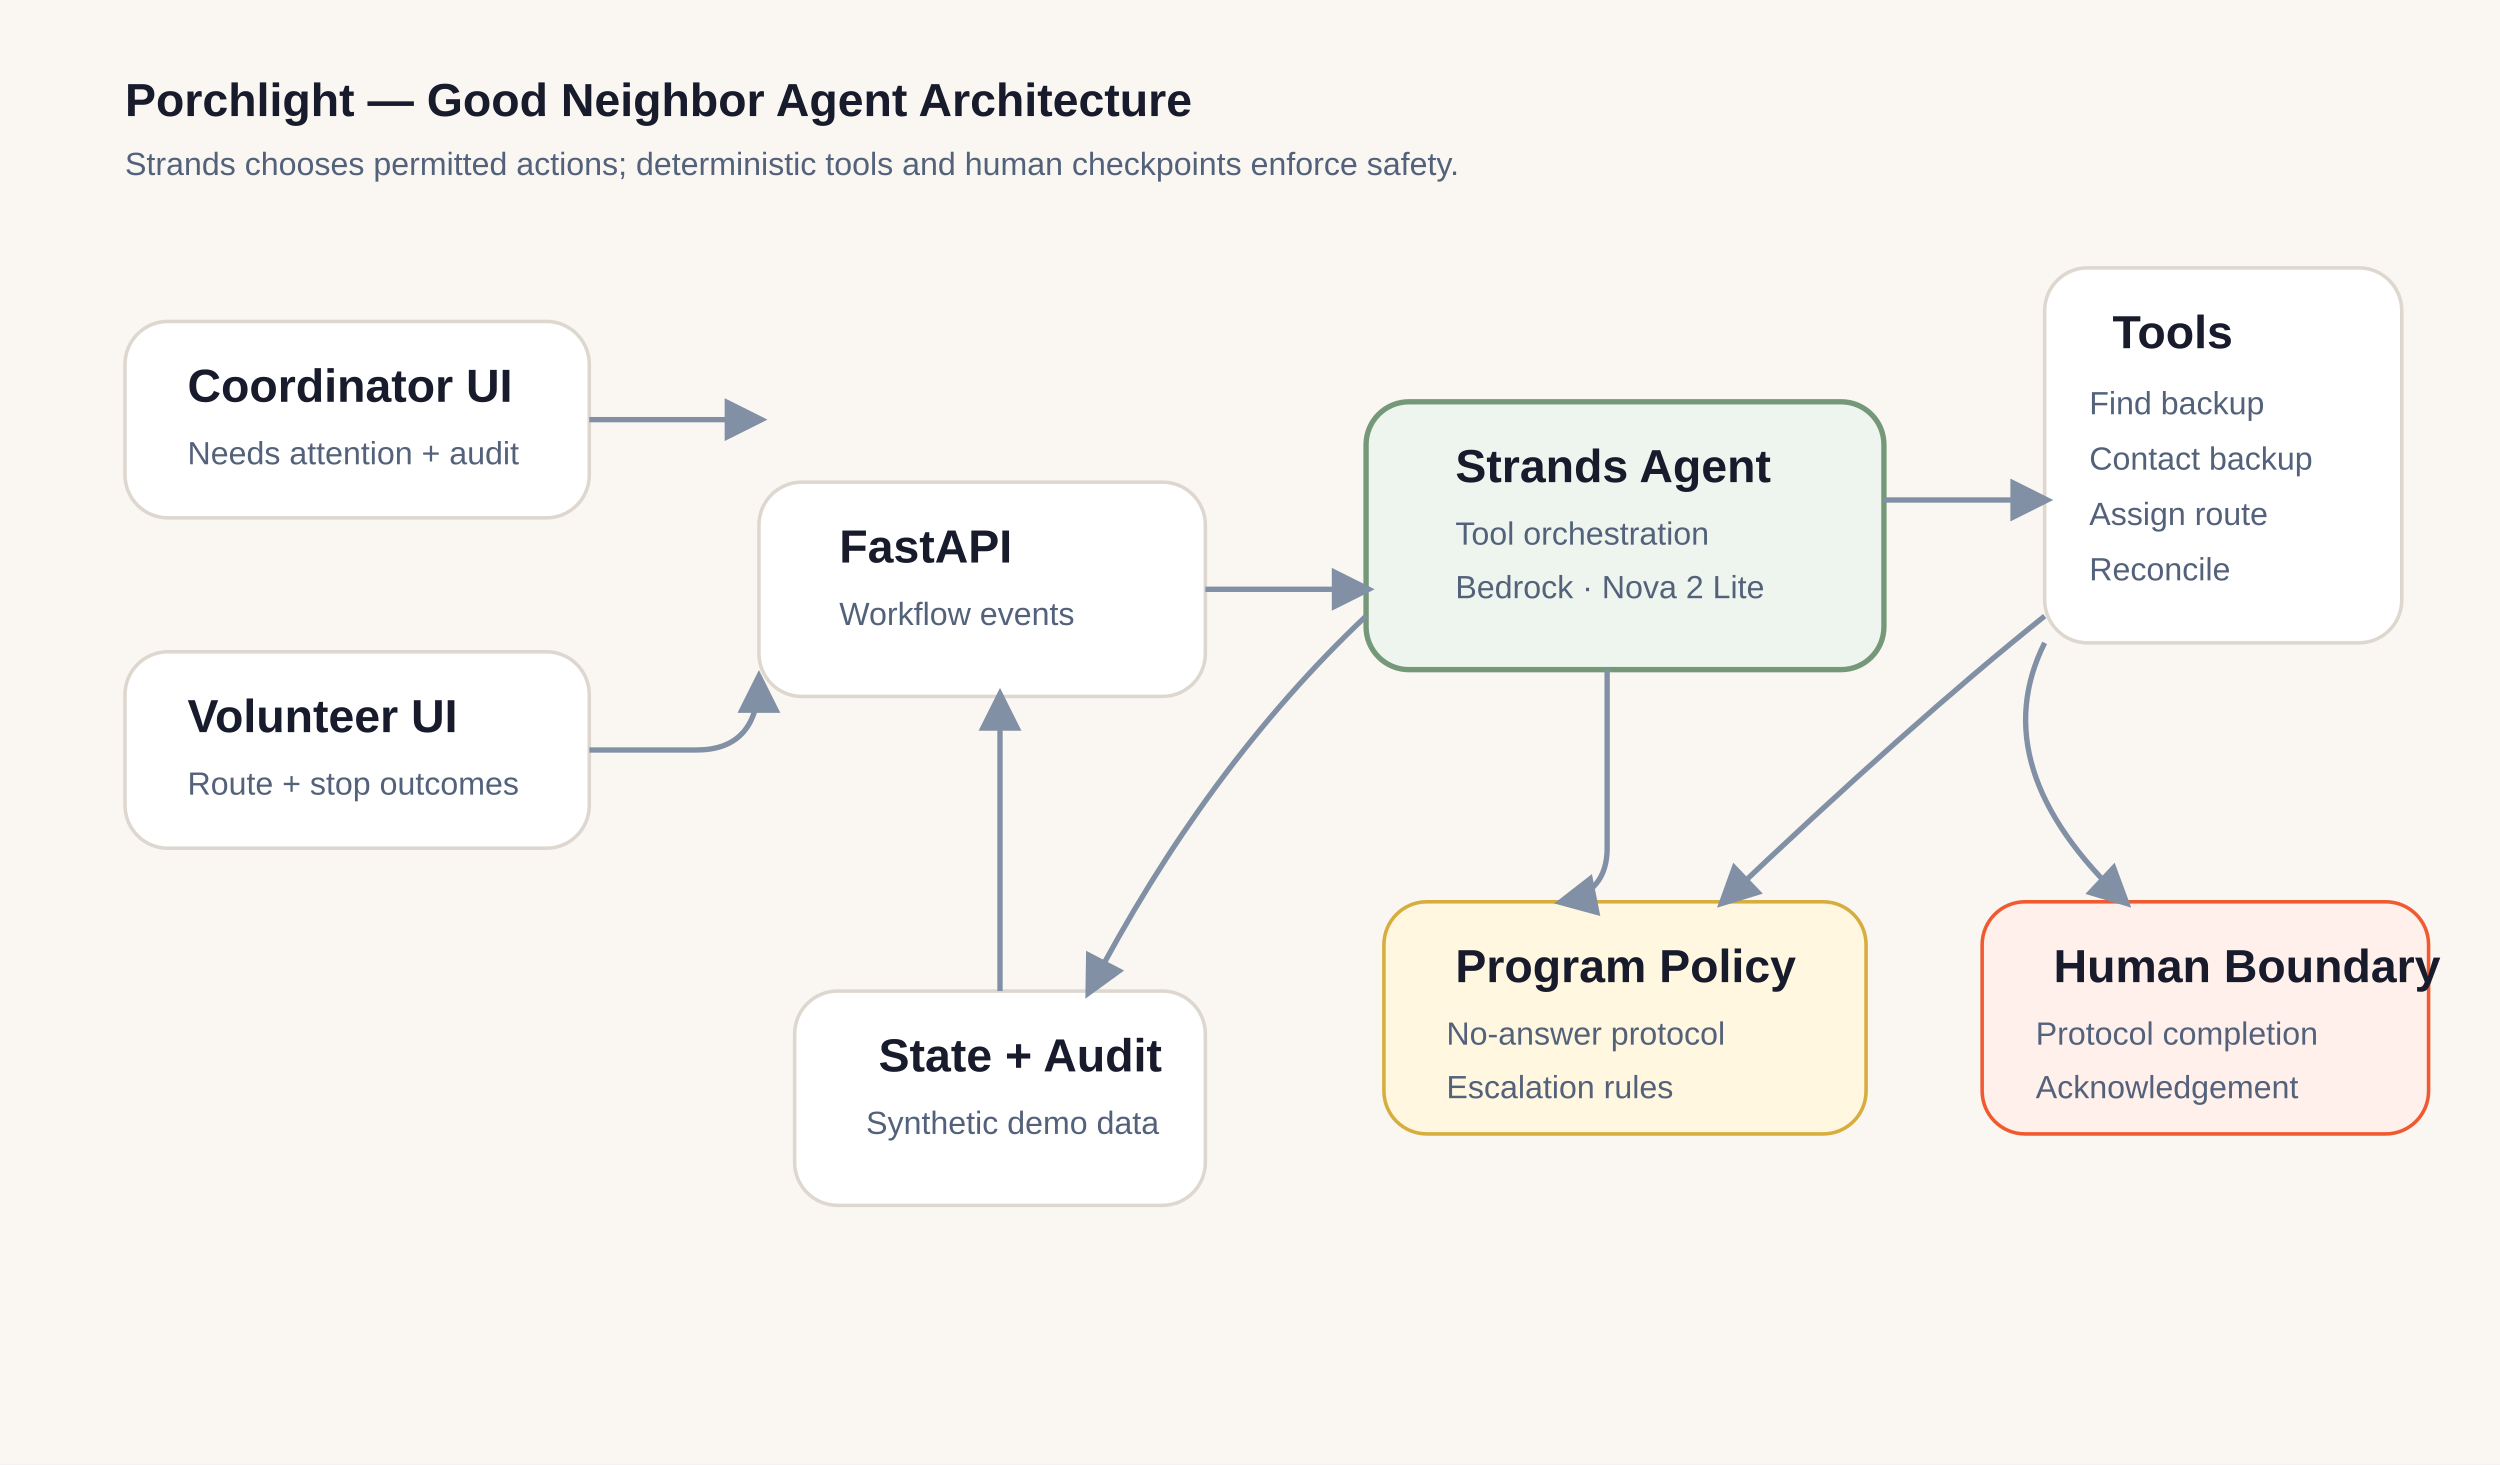
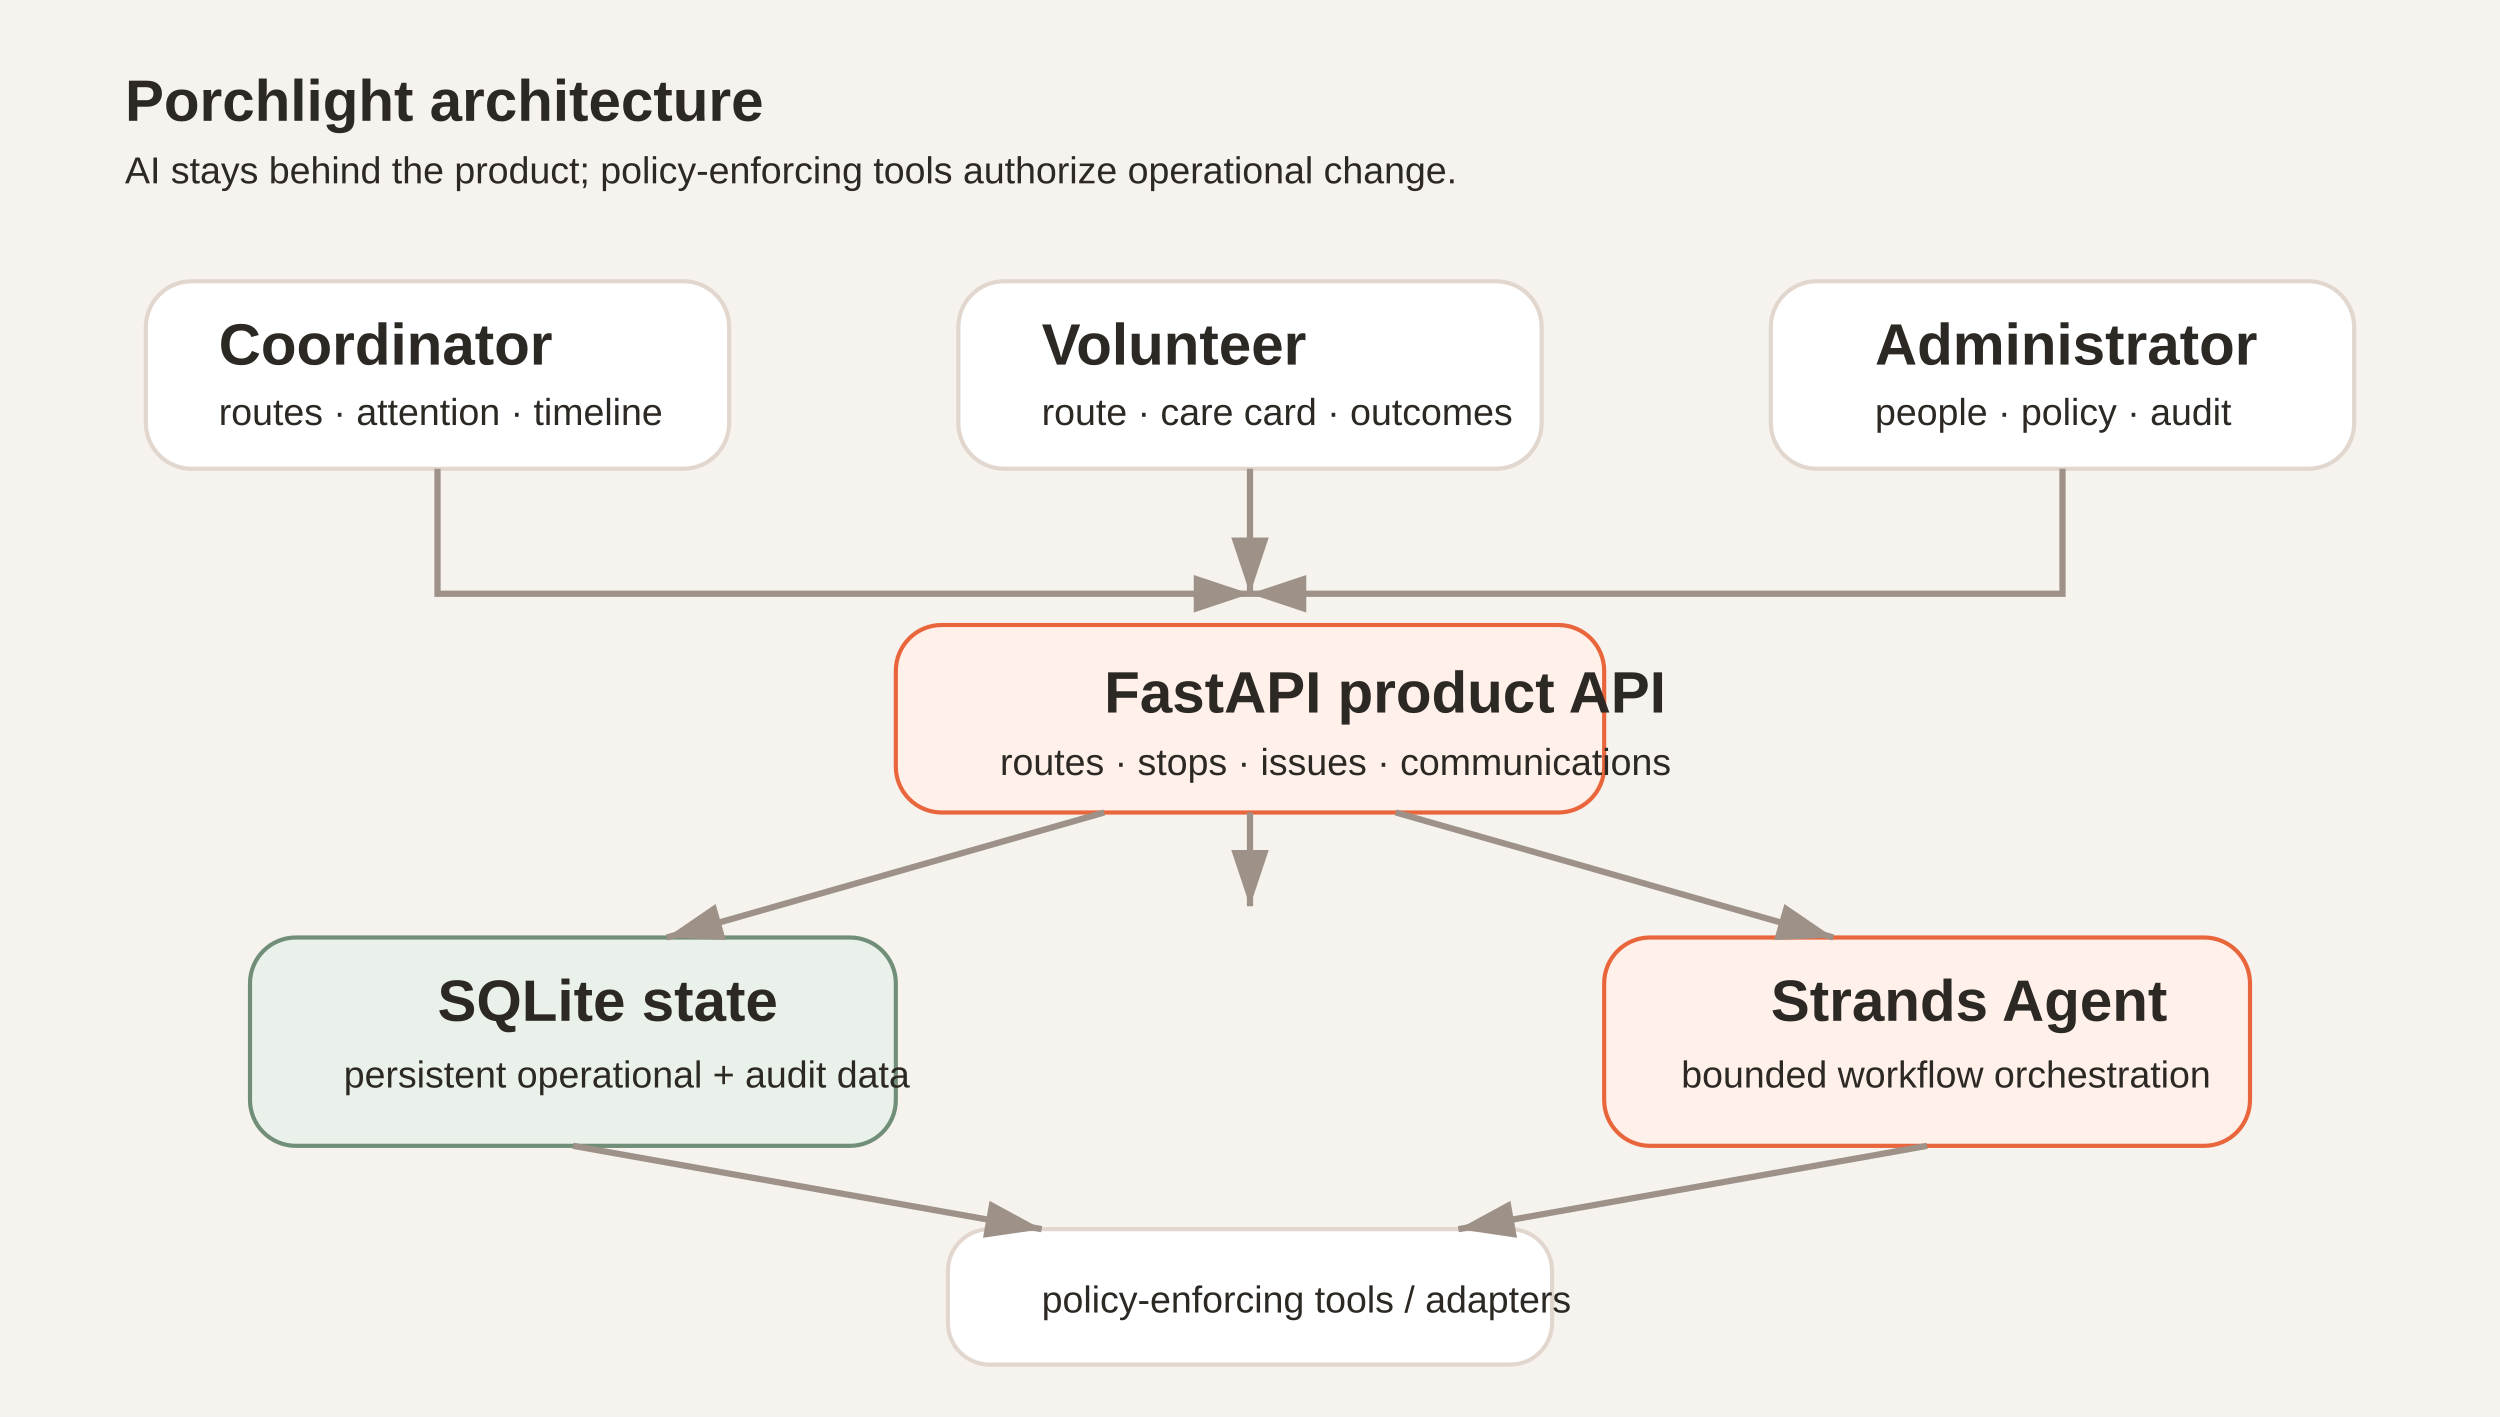
- <svg xmlns="http://www.w3.org/2000/svg" width="1400" height="820" viewBox="0 0 1400 820">
+ <svg xmlns="http://www.w3.org/2000/svg" width="1200" height="680" viewBox="0 0 1200 680">
+   <rect width="1200" height="680" fill="#f6f2ed" />
+   <style>.t{font-family:Arial,sans-serif;fill:#2c2824}.h{font-size:28px;font-weight:700}.s{font-size:18px}.b{fill:#fff;stroke:#e2d7cf;stroke-width:2}.a{fill:#fff0ea;stroke:#e9653b;stroke-width:2}.g{fill:#eaf1eb;stroke:#718f78;stroke-width:2}.l{stroke:#9d9188;stroke-width:3;fill:none;marker-end:url(#m)}</style>
  <defs>
-     <style>
-       .bg{fill:#faf7f3}.box{fill:#fff;stroke:#ded7cf;stroke-width:2}.agent{fill:#eef5ef;stroke:#759878;stroke-width:3}.policy{fill:#fff7df;stroke:#d7ad3d;stroke-width:2}.human{fill:#fff0eb;stroke:#ef5a31;stroke-width:2}.t{font:700 26px Arial;fill:#171b2c}.s{font:18px Arial;fill:#53627a}.line{stroke:#8190a4;stroke-width:3;fill:none;marker-end:url(#a)}
-     </style>
-     <marker id="a" viewBox="0 0 10 10" refX="8" refY="5" markerWidth="8" markerHeight="8" orient="auto">
-       <path d="M0,0 L10,5 L0,10 z" fill="#8190a4" />
+     <marker id="m" markerWidth="10" markerHeight="10" refX="9" refY="3" orient="auto">
+       <path d="M0,0 L0,6 L9,3 z" fill="#9d9188" />
    </marker>
  </defs>
-   <rect class="bg" width="1400" height="820" />
-   <text class="t" x="70" y="65">Porchlight — Good Neighbor Agent Architecture</text>
-   <text class="s" x="70" y="98">Strands chooses permitted actions; deterministic tools and human checkpoints enforce safety.</text>
-   <rect class="box" x="70" y="180" rx="24" width="260" height="110" />
-   <text class="t" x="105" y="225">Coordinator UI</text>
-   <text class="s" x="105" y="260">Needs attention + audit</text>
-   <rect class="box" x="70" y="365" rx="24" width="260" height="110" />
-   <text class="t" x="105" y="410">Volunteer UI</text>
-   <text class="s" x="105" y="445">Route + stop outcomes</text>
-   <rect class="box" x="425" y="270" rx="24" width="250" height="120" />
-   <text class="t" x="470" y="315">FastAPI</text>
-   <text class="s" x="470" y="350">Workflow events</text>
-   <rect class="agent" x="765" y="225" rx="24" width="290" height="150" />
-   <text class="t" x="815" y="270">Strands Agent</text>
-   <text class="s" x="815" y="305">Tool orchestration</text>
-   <text class="s" x="815" y="335">Bedrock · Nova 2 Lite</text>
-   <rect class="box" x="1145" y="150" rx="24" width="200" height="210" />
-   <text class="t" x="1183" y="195">Tools</text>
-   <text class="s" x="1170" y="232">Find backup</text>
-   <text class="s" x="1170" y="263">Contact backup</text>
-   <text class="s" x="1170" y="294">Assign route</text>
-   <text class="s" x="1170" y="325">Reconcile</text>
-   <rect class="policy" x="775" y="505" rx="24" width="270" height="130" />
-   <text class="t" x="815" y="550">Program Policy</text>
-   <text class="s" x="810" y="585">No-answer protocol</text>
-   <text class="s" x="810" y="615">Escalation rules</text>
-   <rect class="human" x="1110" y="505" rx="24" width="250" height="130" />
-   <text class="t" x="1150" y="550">Human Boundary</text>
-   <text class="s" x="1140" y="585">Protocol completion</text>
-   <text class="s" x="1140" y="615">Acknowledgement</text>
-   <rect class="box" x="445" y="555" rx="24" width="230" height="120" />
-   <text class="t" x="492" y="600">State + Audit</text>
-   <text class="s" x="485" y="635">Synthetic demo data</text>
-   <path class="line" d="M330 235 H425" />
-   <path class="line" d="M330 420 H390 Q425 420 425 380" />
-   <path class="line" d="M675 330 H765" />
-   <path class="line" d="M1055 280 H1145" />
-   <path class="line" d="M1145 345 Q1070 405 965 505" />
-   <path class="line" d="M1145 360 Q1110 430 1190 505" />
-   <path class="line" d="M900 375 V475 Q900 500 875 505" />
-   <path class="line" d="M765 345 Q675 430 610 555" />
-   <path class="line" d="M560 555 V420 Q560 390 560 390" />
+   <text x="60" y="58" class="t h">Porchlight architecture</text>
+   <text x="60" y="88" class="t s">AI stays behind the product; policy-enforcing tools authorize operational change.</text>
+   <rect x="70" y="135" rx="22" width="280" height="90" class="b" />
+   <text x="105" y="175" class="t h" font-size="22">Coordinator</text>
+   <text x="105" y="204" class="t s">routes · attention · timeline</text>
+   <rect x="460" y="135" rx="22" width="280" height="90" class="b" />
+   <text x="500" y="175" class="t h" font-size="22">Volunteer</text>
+   <text x="500" y="204" class="t s">route · care card · outcomes</text>
+   <rect x="850" y="135" rx="22" width="280" height="90" class="b" />
+   <text x="900" y="175" class="t h" font-size="22">Administrator</text>
+   <text x="900" y="204" class="t s">people · policy · audit</text>
+   <path d="M210 225 L210 285 L600 285" class="l" />
+   <path d="M600 225 L600 285" class="l" />
+   <path d="M990 225 L990 285 L600 285" class="l" />
+   <rect x="430" y="300" rx="22" width="340" height="90" class="a" />
+   <text x="530" y="342" class="t h" font-size="22">FastAPI product API</text>
+   <text x="480" y="372" class="t s">routes · stops · issues · communications</text>
+   <path d="M600 390 L600 435" class="l" />
+   <rect x="120" y="450" rx="22" width="310" height="100" class="g" />
+   <text x="210" y="490" class="t h" font-size="22">SQLite state</text>
+   <text x="165" y="522" class="t s">persistent operational + audit data</text>
+   <rect x="770" y="450" rx="22" width="310" height="100" class="a" />
+   <text x="850" y="490" class="t h" font-size="22">Strands Agent</text>
+   <text x="807" y="522" class="t s">bounded workflow orchestration</text>
+   <path d="M530 390 L320 450" class="l" />
+   <path d="M670 390 L880 450" class="l" />
+   <rect x="455" y="590" rx="20" width="290" height="65" class="b" />
+   <text x="500" y="630" class="t s">policy-enforcing tools / adapters</text>
+   <path d="M925 550 L700 590" class="l" />
+   <path d="M275 550 L500 590" class="l" />
</svg>
